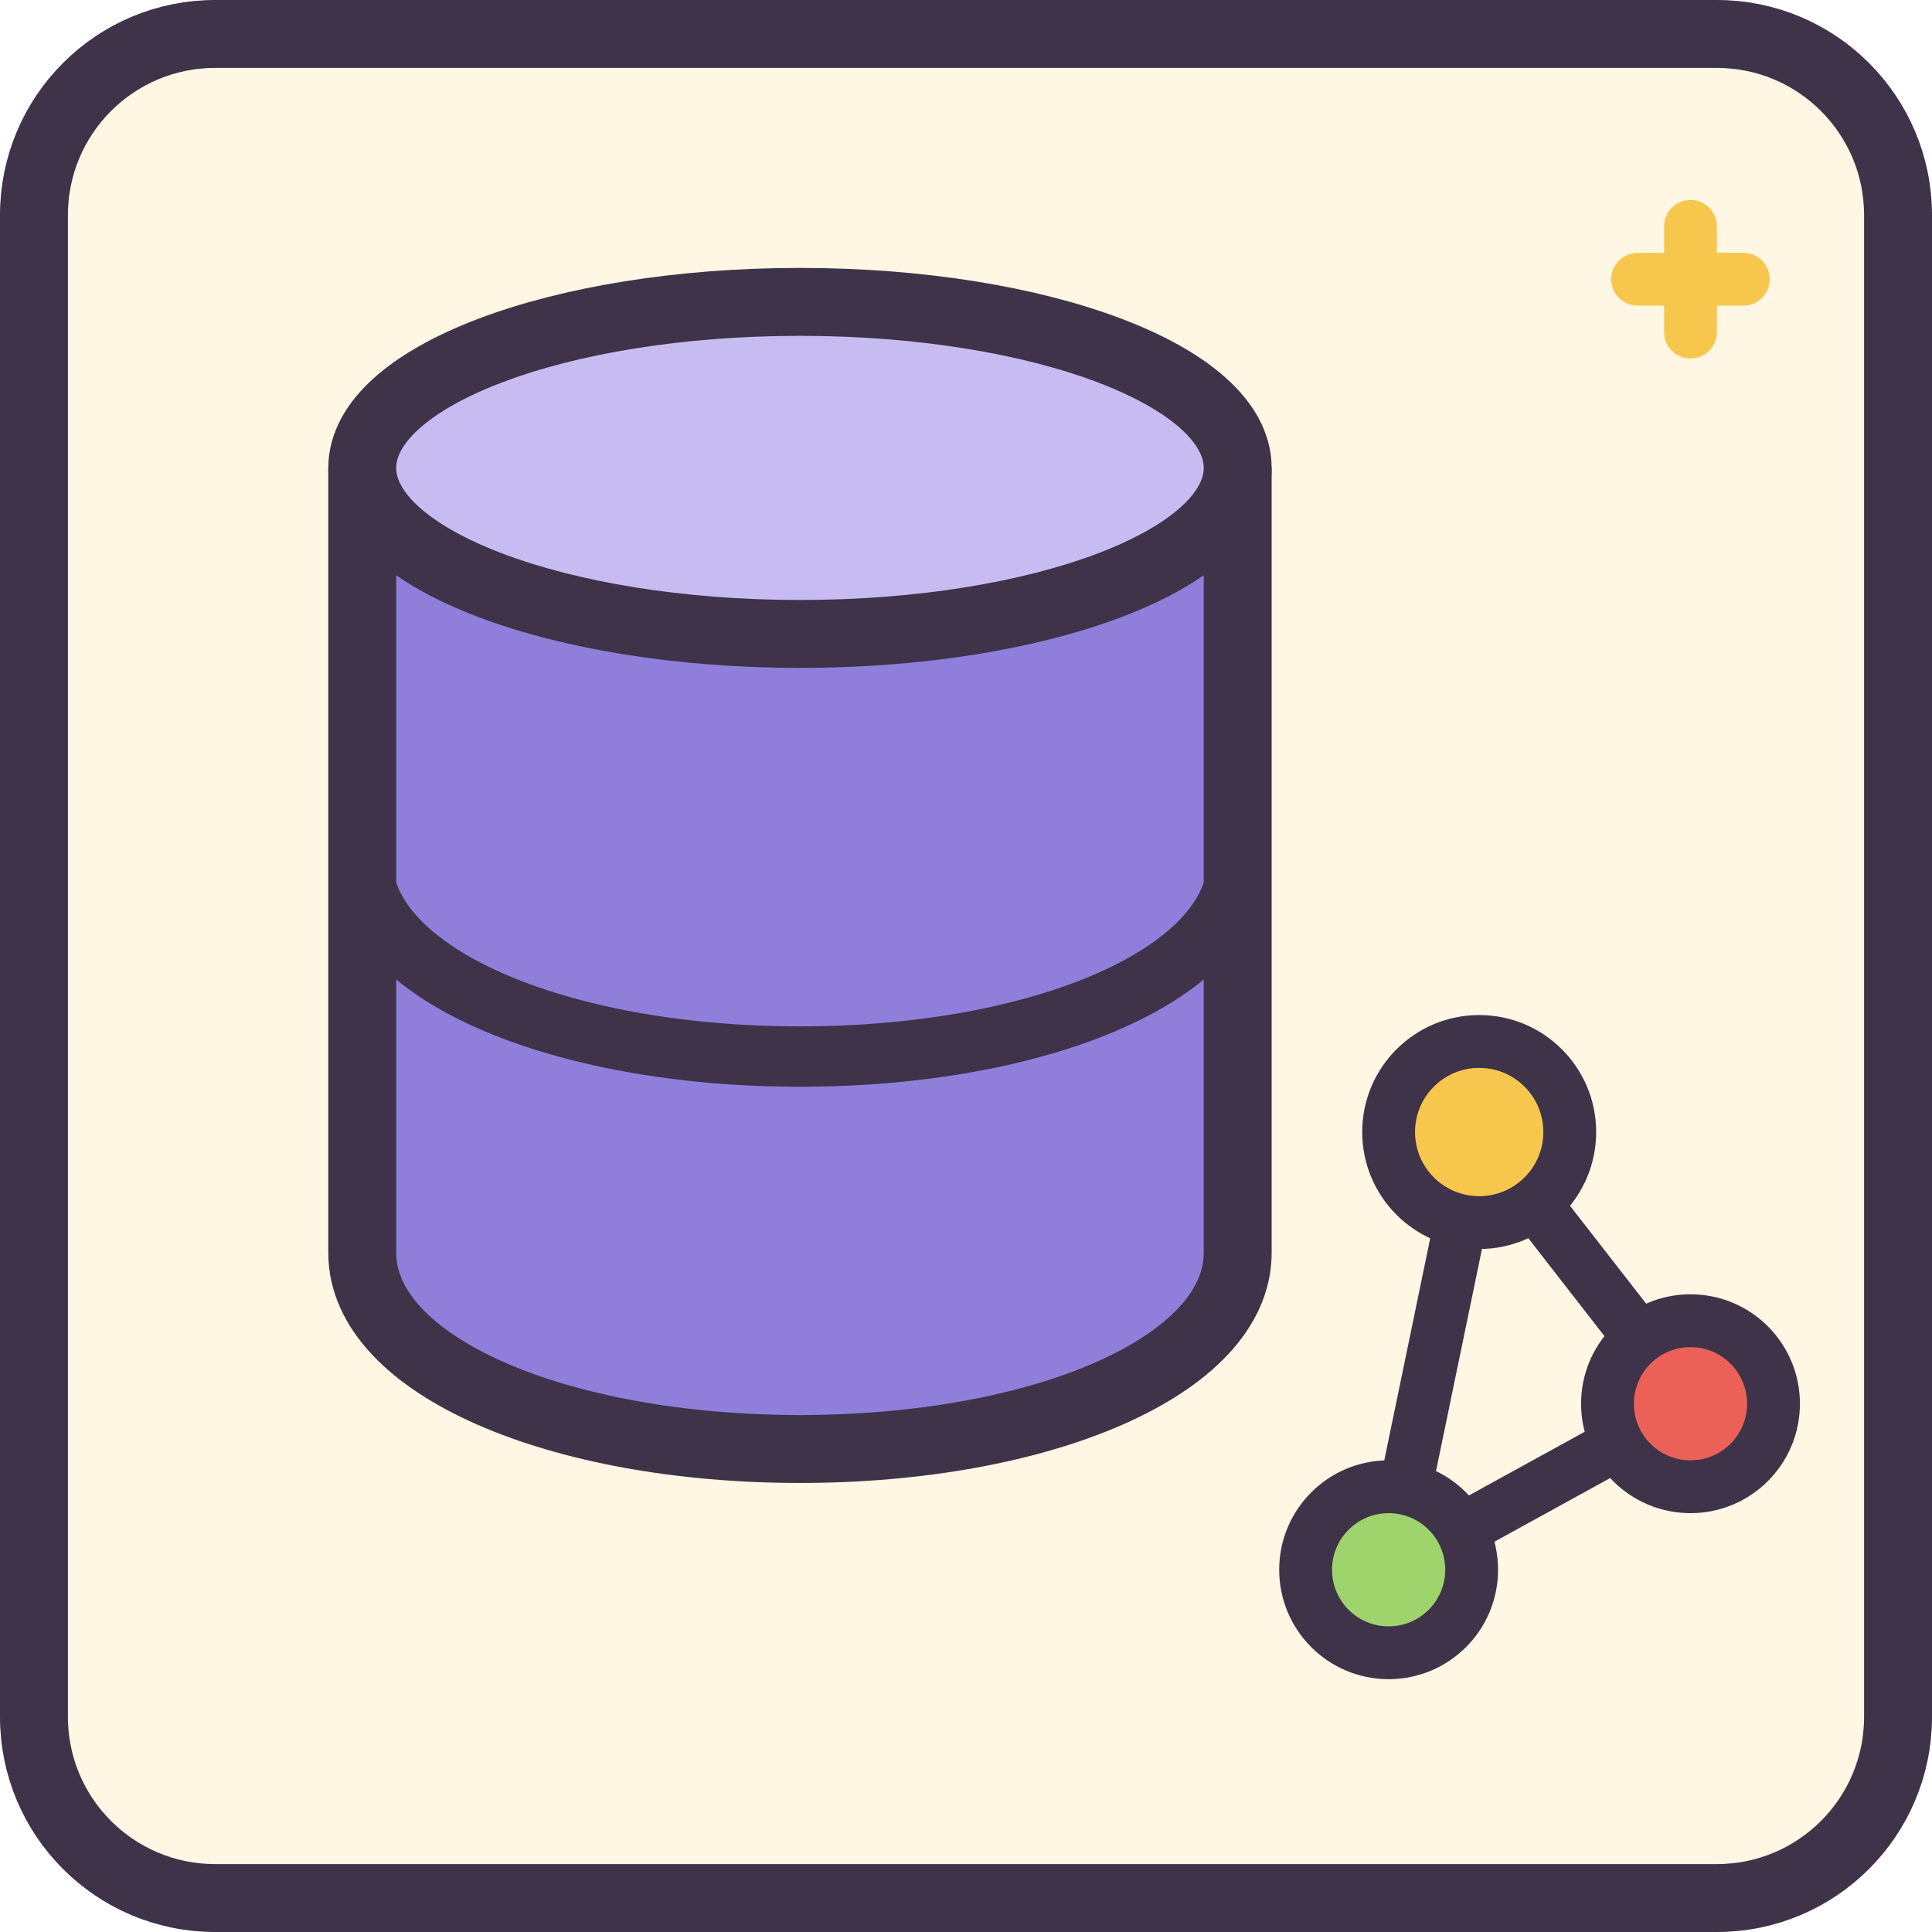
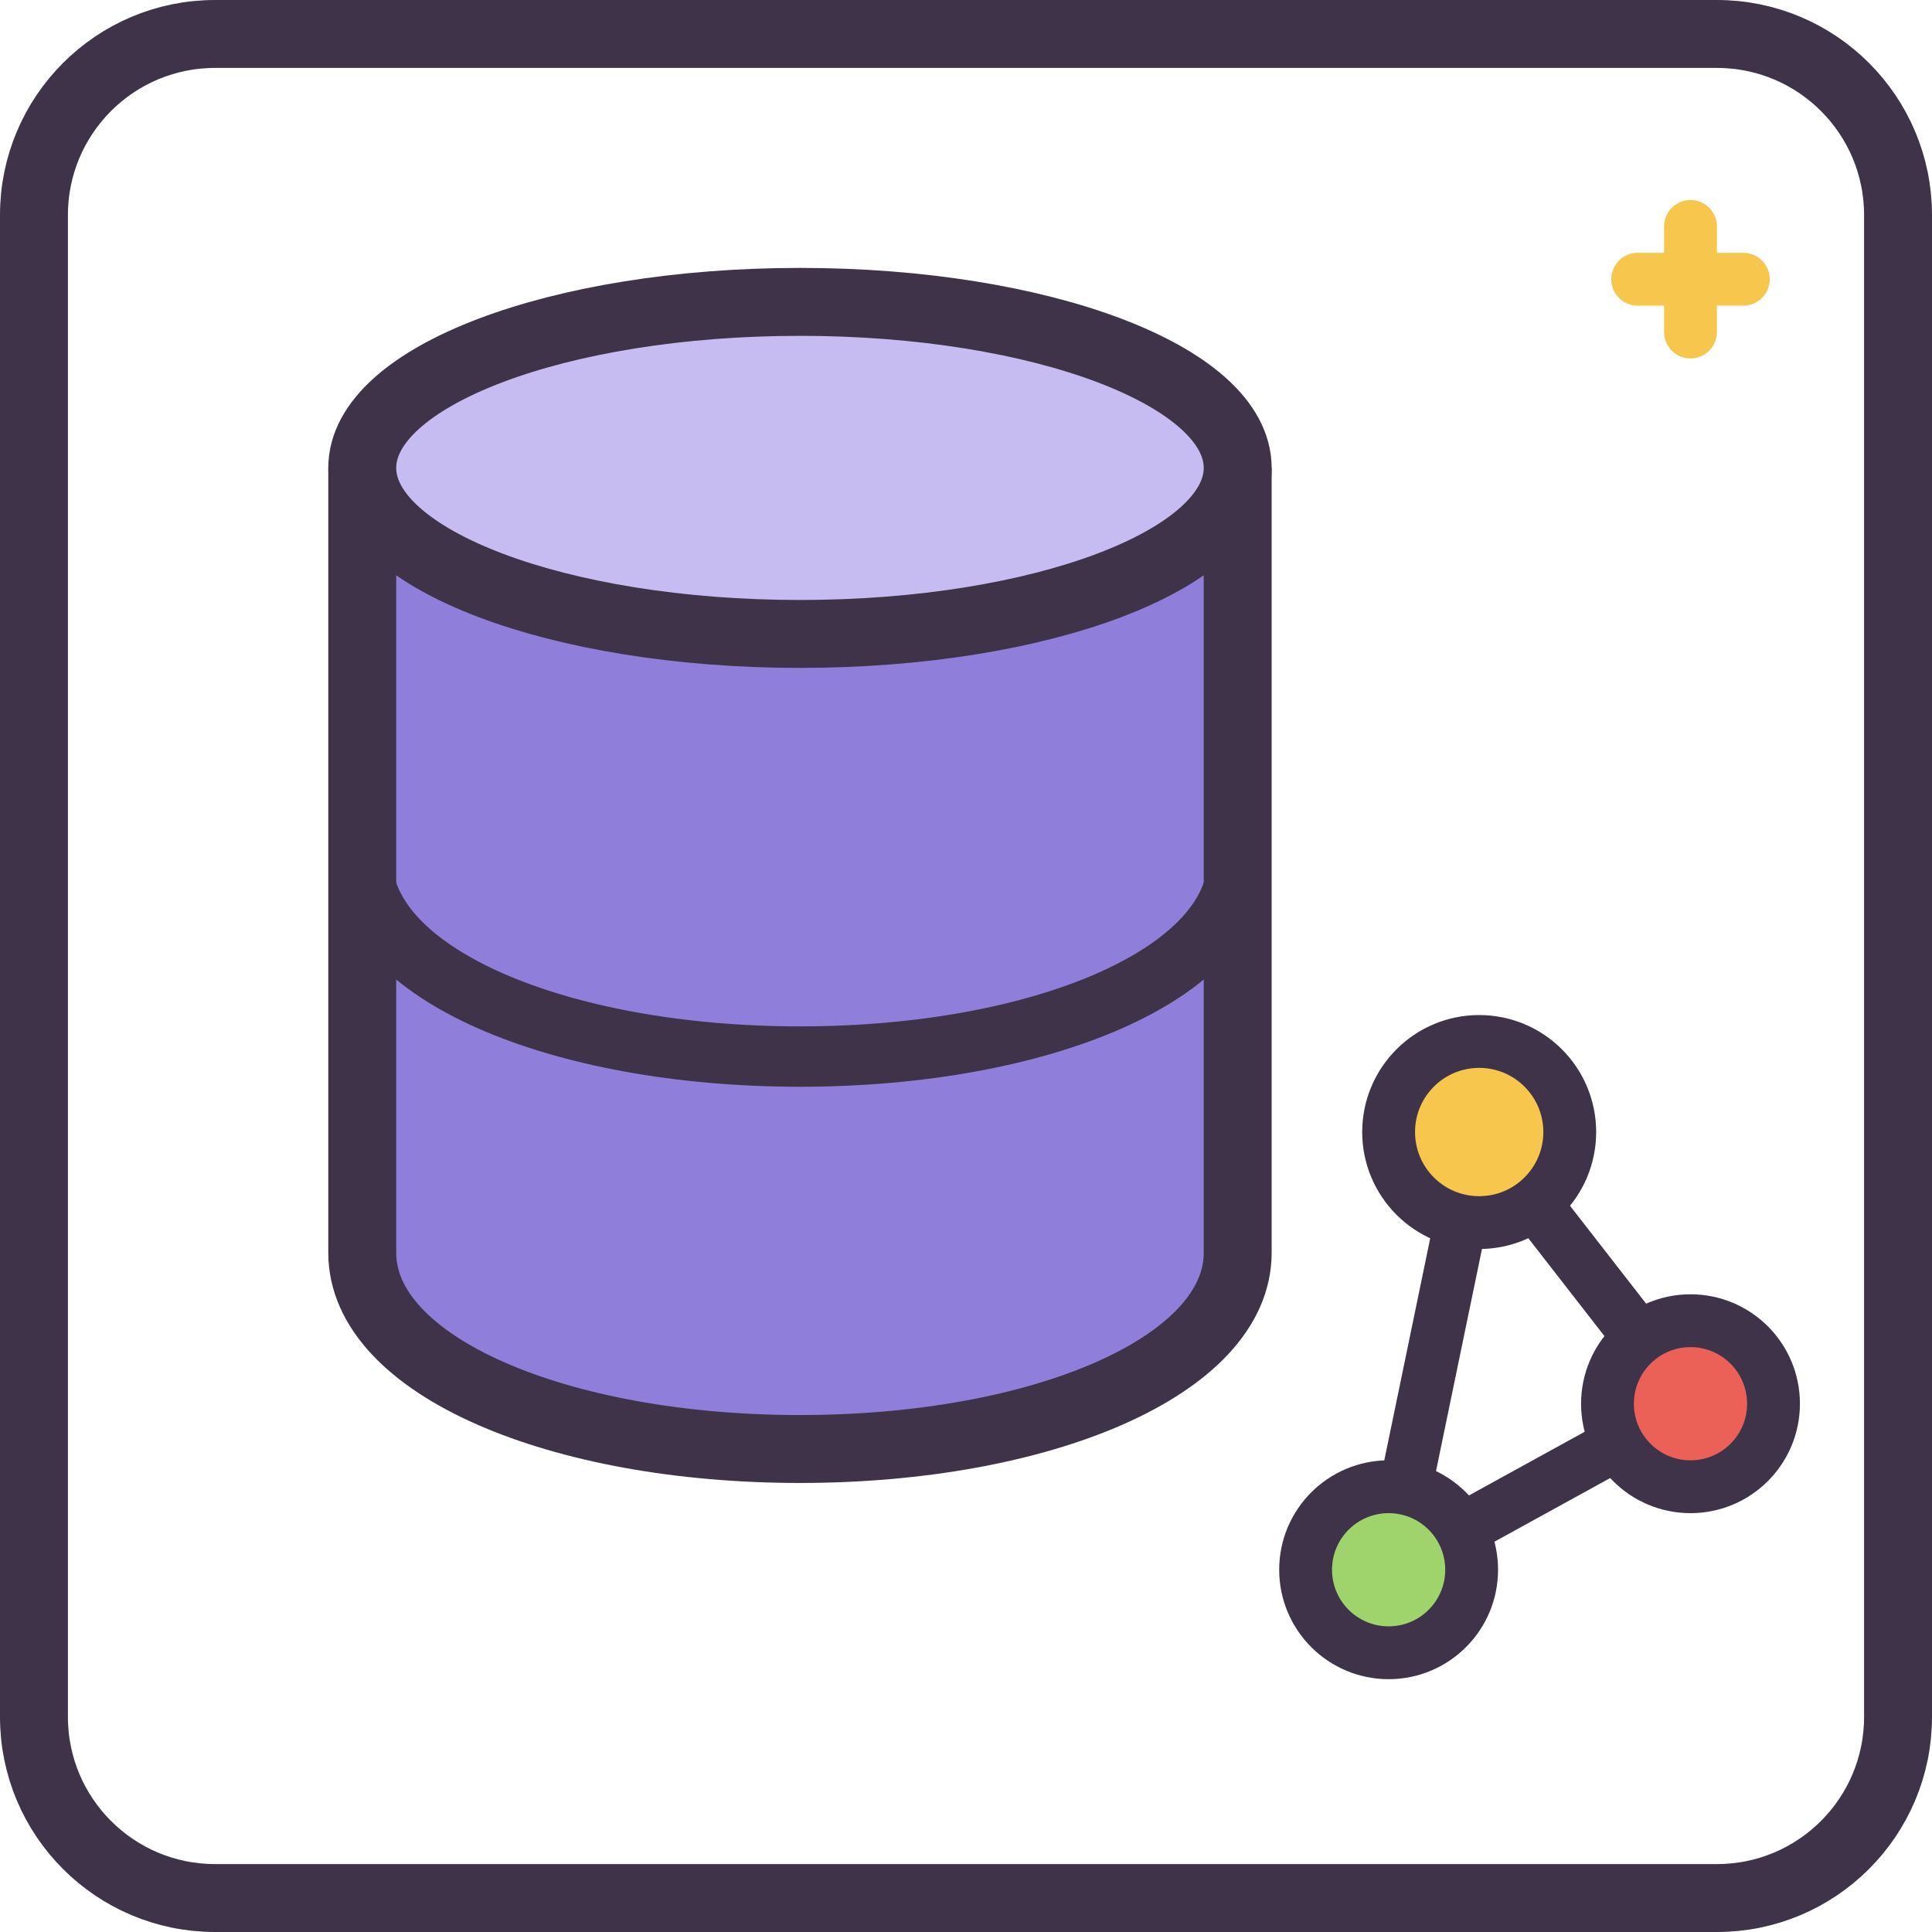
<svg xmlns="http://www.w3.org/2000/svg" viewBox="0 0 256 256">
-   <rect x="4.5" y="4.5" width="247" height="247" rx="24" fill="#FFF6E3" stroke="#3E3348" stroke-width="9" />
+   <rect x="4.5" y="4.5" width="247" height="247" rx="24" fill="none" stroke="#3E3348" stroke-width="9" />
  <path d="M48 62v104c0 15 26 26 58 26s58-11 58-26V62" fill="#8F7FDB" stroke="#3E3348" stroke-width="9" />
  <path d="M48 114c0 15 26 26 58 26s58-11 58-26" fill="none" stroke="#3E3348" stroke-width="8" />
  <ellipse cx="106" cy="62" rx="58" ry="22" fill="#C7BCF2" stroke="#3E3348" stroke-width="9" />
  <path d="M196 150 224 186 184 208 196 150" fill="none" stroke="#3E3348" stroke-width="7" />
  <circle cx="196" cy="150" r="12" fill="#F7C74D" stroke="#3E3348" stroke-width="7" />
  <circle cx="224" cy="186" r="11" fill="#EC6157" stroke="#3E3348" stroke-width="7" />
  <circle cx="184" cy="208" r="11" fill="#9FD46C" stroke="#3E3348" stroke-width="7" />
  <path d="M224 44v-14M217 37h14" stroke="#F7C74D" stroke-width="7" stroke-linecap="round" />
</svg>
